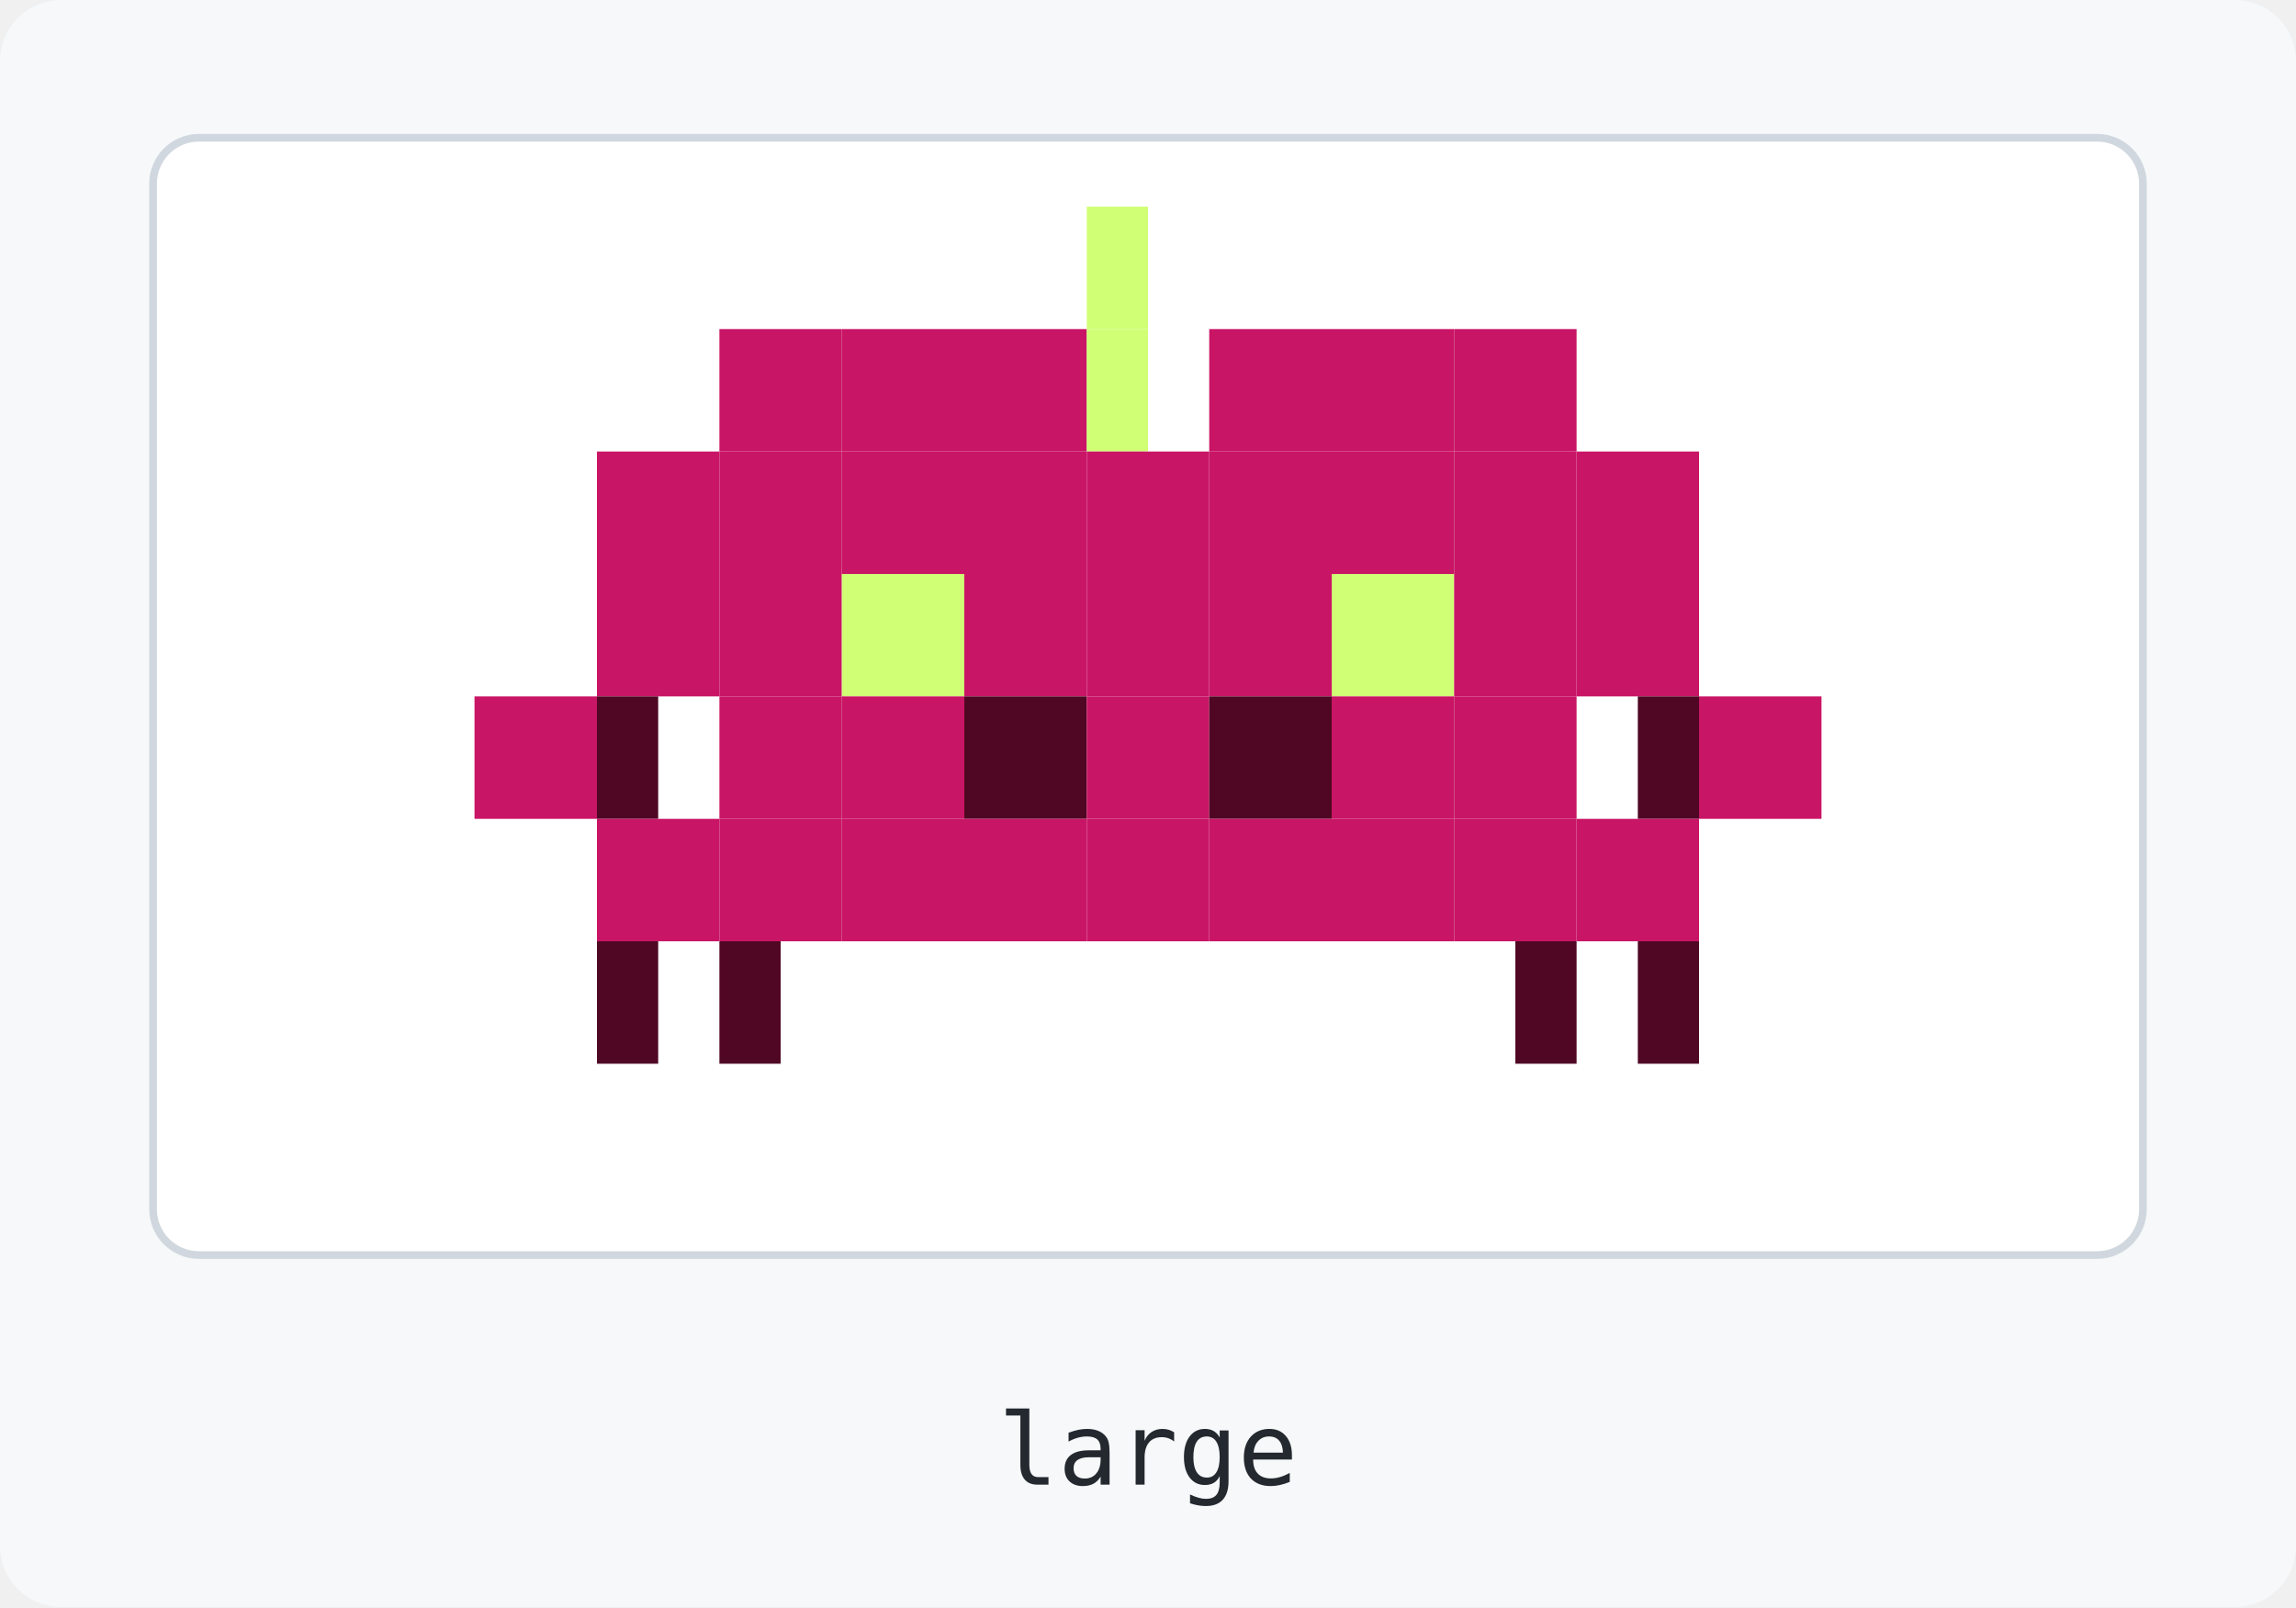
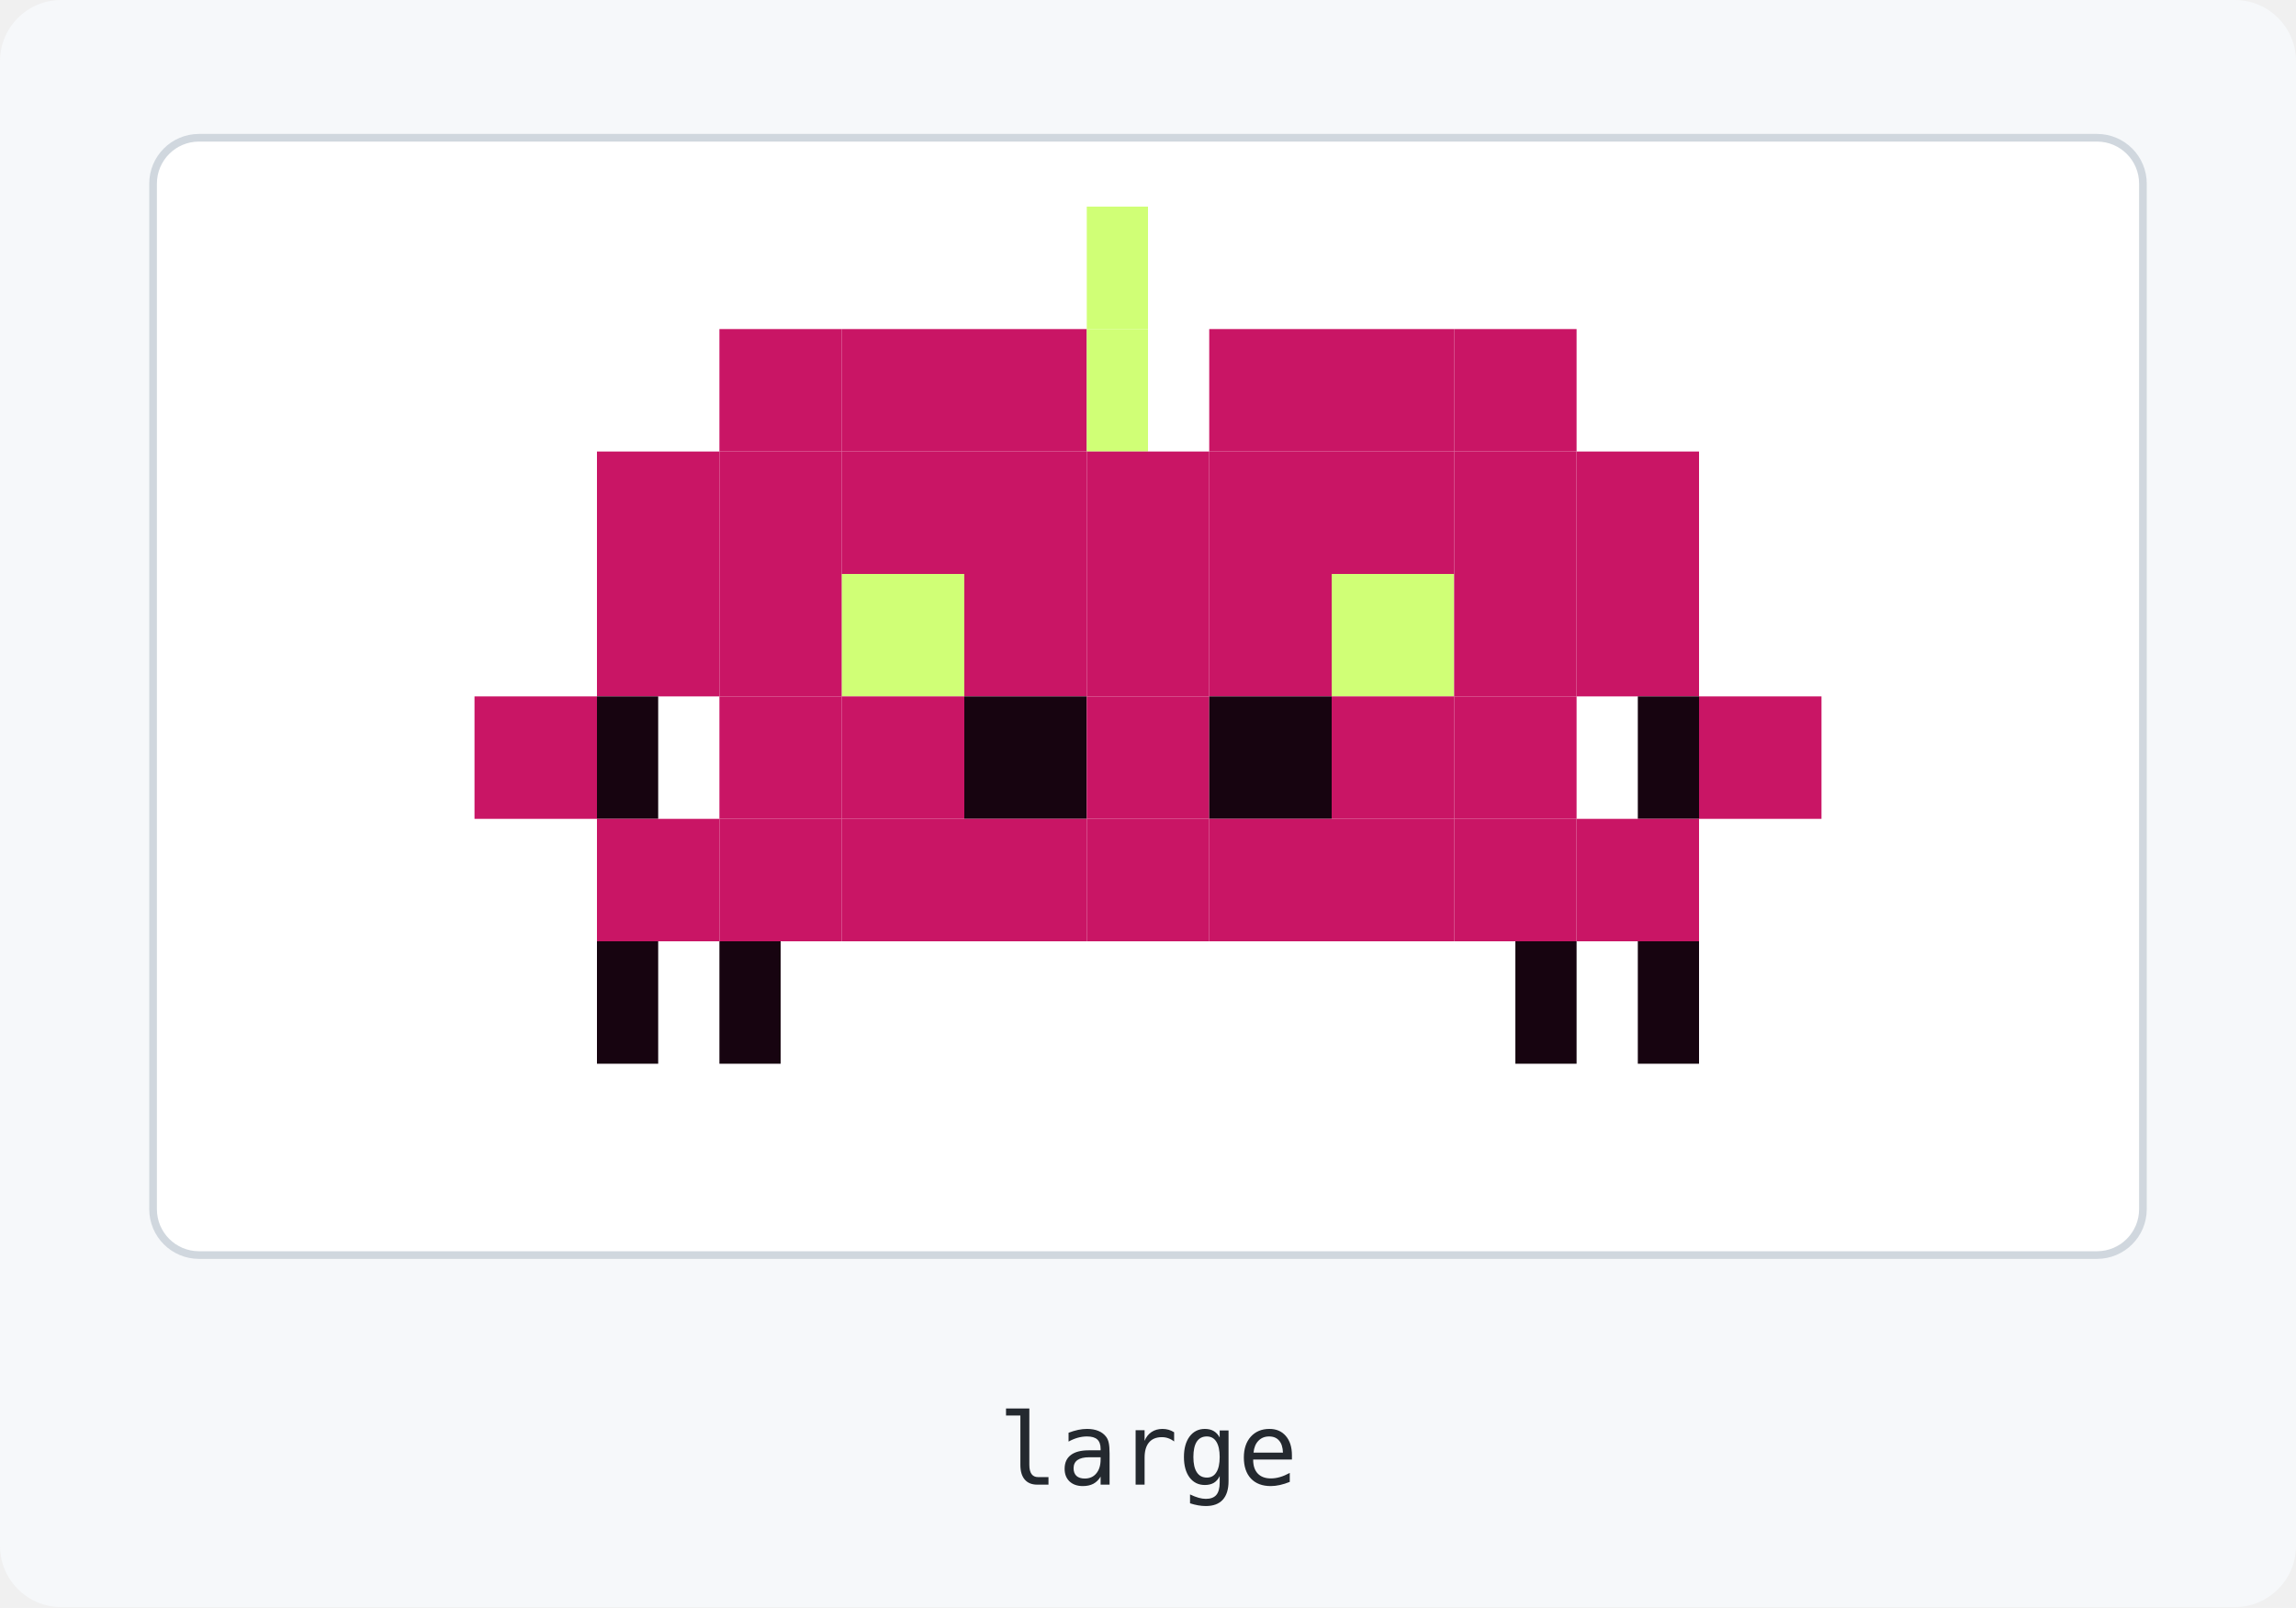
<svg xmlns="http://www.w3.org/2000/svg" width="300" height="210" viewBox="0 0 300 210" role="img" aria-label="large clingon">
  <rect width="300" height="210" rx="8" fill="#f6f8fa" />
  <rect x="20" y="18" width="260" height="146" rx="6" fill="#ffffff" stroke="#d0d7de" />
  <rect x="142" y="27" width="8" height="16" fill="#d0ff76" />
  <rect x="94" y="43" width="16" height="16" fill="#c91565" />
  <rect x="110" y="43" width="16" height="16" fill="#c91565" />
  <rect x="126" y="43" width="16" height="16" fill="#c91565" />
  <rect x="142" y="43" width="8" height="16" fill="#d0ff76" />
  <rect x="158" y="43" width="16" height="16" fill="#c91565" />
  <rect x="174" y="43" width="16" height="16" fill="#c91565" />
  <rect x="190" y="43" width="16" height="16" fill="#c91565" />
  <rect x="78" y="59" width="16" height="16" fill="#c91565" />
  <rect x="94" y="59" width="16" height="16" fill="#c91565" />
  <rect x="110" y="59" width="16" height="16" fill="#c91565" />
  <rect x="126" y="59" width="16" height="16" fill="#c91565" />
  <rect x="142" y="59" width="16" height="16" fill="#c91565" />
  <rect x="158" y="59" width="16" height="16" fill="#c91565" />
  <rect x="174" y="59" width="16" height="16" fill="#c91565" />
  <rect x="190" y="59" width="16" height="16" fill="#c91565" />
  <rect x="206" y="59" width="16" height="16" fill="#c91565" />
  <rect x="78" y="75" width="16" height="16" fill="#c91565" />
  <rect x="94" y="75" width="16" height="16" fill="#c91565" />
  <rect x="110" y="75" width="16" height="16" fill="#d0ff76" />
  <rect x="126" y="75" width="16" height="16" fill="#c91565" />
  <rect x="142" y="75" width="16" height="16" fill="#c91565" />
  <rect x="158" y="75" width="16" height="16" fill="#c91565" />
  <rect x="174" y="75" width="16" height="16" fill="#d0ff76" />
  <rect x="190" y="75" width="16" height="16" fill="#c91565" />
  <rect x="206" y="75" width="16" height="16" fill="#c91565" />
  <rect x="62" y="91" width="16" height="16" fill="#c91565" />
-   <rect x="78" y="91" width="8" height="16" fill="#500724" />
+   <rect x="78" y="91" width="8" height="16" fill="#170410" />
  <rect x="94" y="91" width="16" height="16" fill="#c91565" />
  <rect x="110" y="91" width="16" height="16" fill="#c91565" />
-   <rect x="126" y="91" width="16" height="16" fill="#500724" />
+   <rect x="126" y="91" width="16" height="16" fill="#170410" />
  <rect x="142" y="91" width="16" height="16" fill="#c91565" />
-   <rect x="158" y="91" width="16" height="16" fill="#500724" />
+   <rect x="158" y="91" width="16" height="16" fill="#170410" />
  <rect x="174" y="91" width="16" height="16" fill="#c91565" />
  <rect x="190" y="91" width="16" height="16" fill="#c91565" />
-   <rect x="214" y="91" width="8" height="16" fill="#500724" />
+   <rect x="214" y="91" width="8" height="16" fill="#170410" />
  <rect x="222" y="91" width="16" height="16" fill="#c91565" />
  <rect x="78" y="107" width="16" height="16" fill="#c91565" />
  <rect x="94" y="107" width="16" height="16" fill="#c91565" />
  <rect x="110" y="107" width="16" height="16" fill="#c91565" />
  <rect x="126" y="107" width="16" height="16" fill="#c91565" />
  <rect x="142" y="107" width="16" height="16" fill="#c91565" />
  <rect x="158" y="107" width="16" height="16" fill="#c91565" />
  <rect x="174" y="107" width="16" height="16" fill="#c91565" />
  <rect x="190" y="107" width="16" height="16" fill="#c91565" />
  <rect x="206" y="107" width="16" height="16" fill="#c91565" />
-   <rect x="78" y="123" width="8" height="16" fill="#500724" />
-   <rect x="94" y="123" width="8" height="16" fill="#500724" />
-   <rect x="198" y="123" width="8" height="16" fill="#500724" />
-   <rect x="214" y="123" width="8" height="16" fill="#500724" />
+   <rect x="78" y="123" width="8" height="16" fill="#170410" />
+   <rect x="94" y="123" width="8" height="16" fill="#170410" />
+   <rect x="198" y="123" width="8" height="16" fill="#170410" />
+   <rect x="214" y="123" width="8" height="16" fill="#170410" />
  <text x="150" y="194" text-anchor="middle" font-family="ui-monospace, SFMono-Regular, Menlo, Consolas, monospace" font-size="13" font-weight="400" fill="#24292f">large</text>
</svg>
